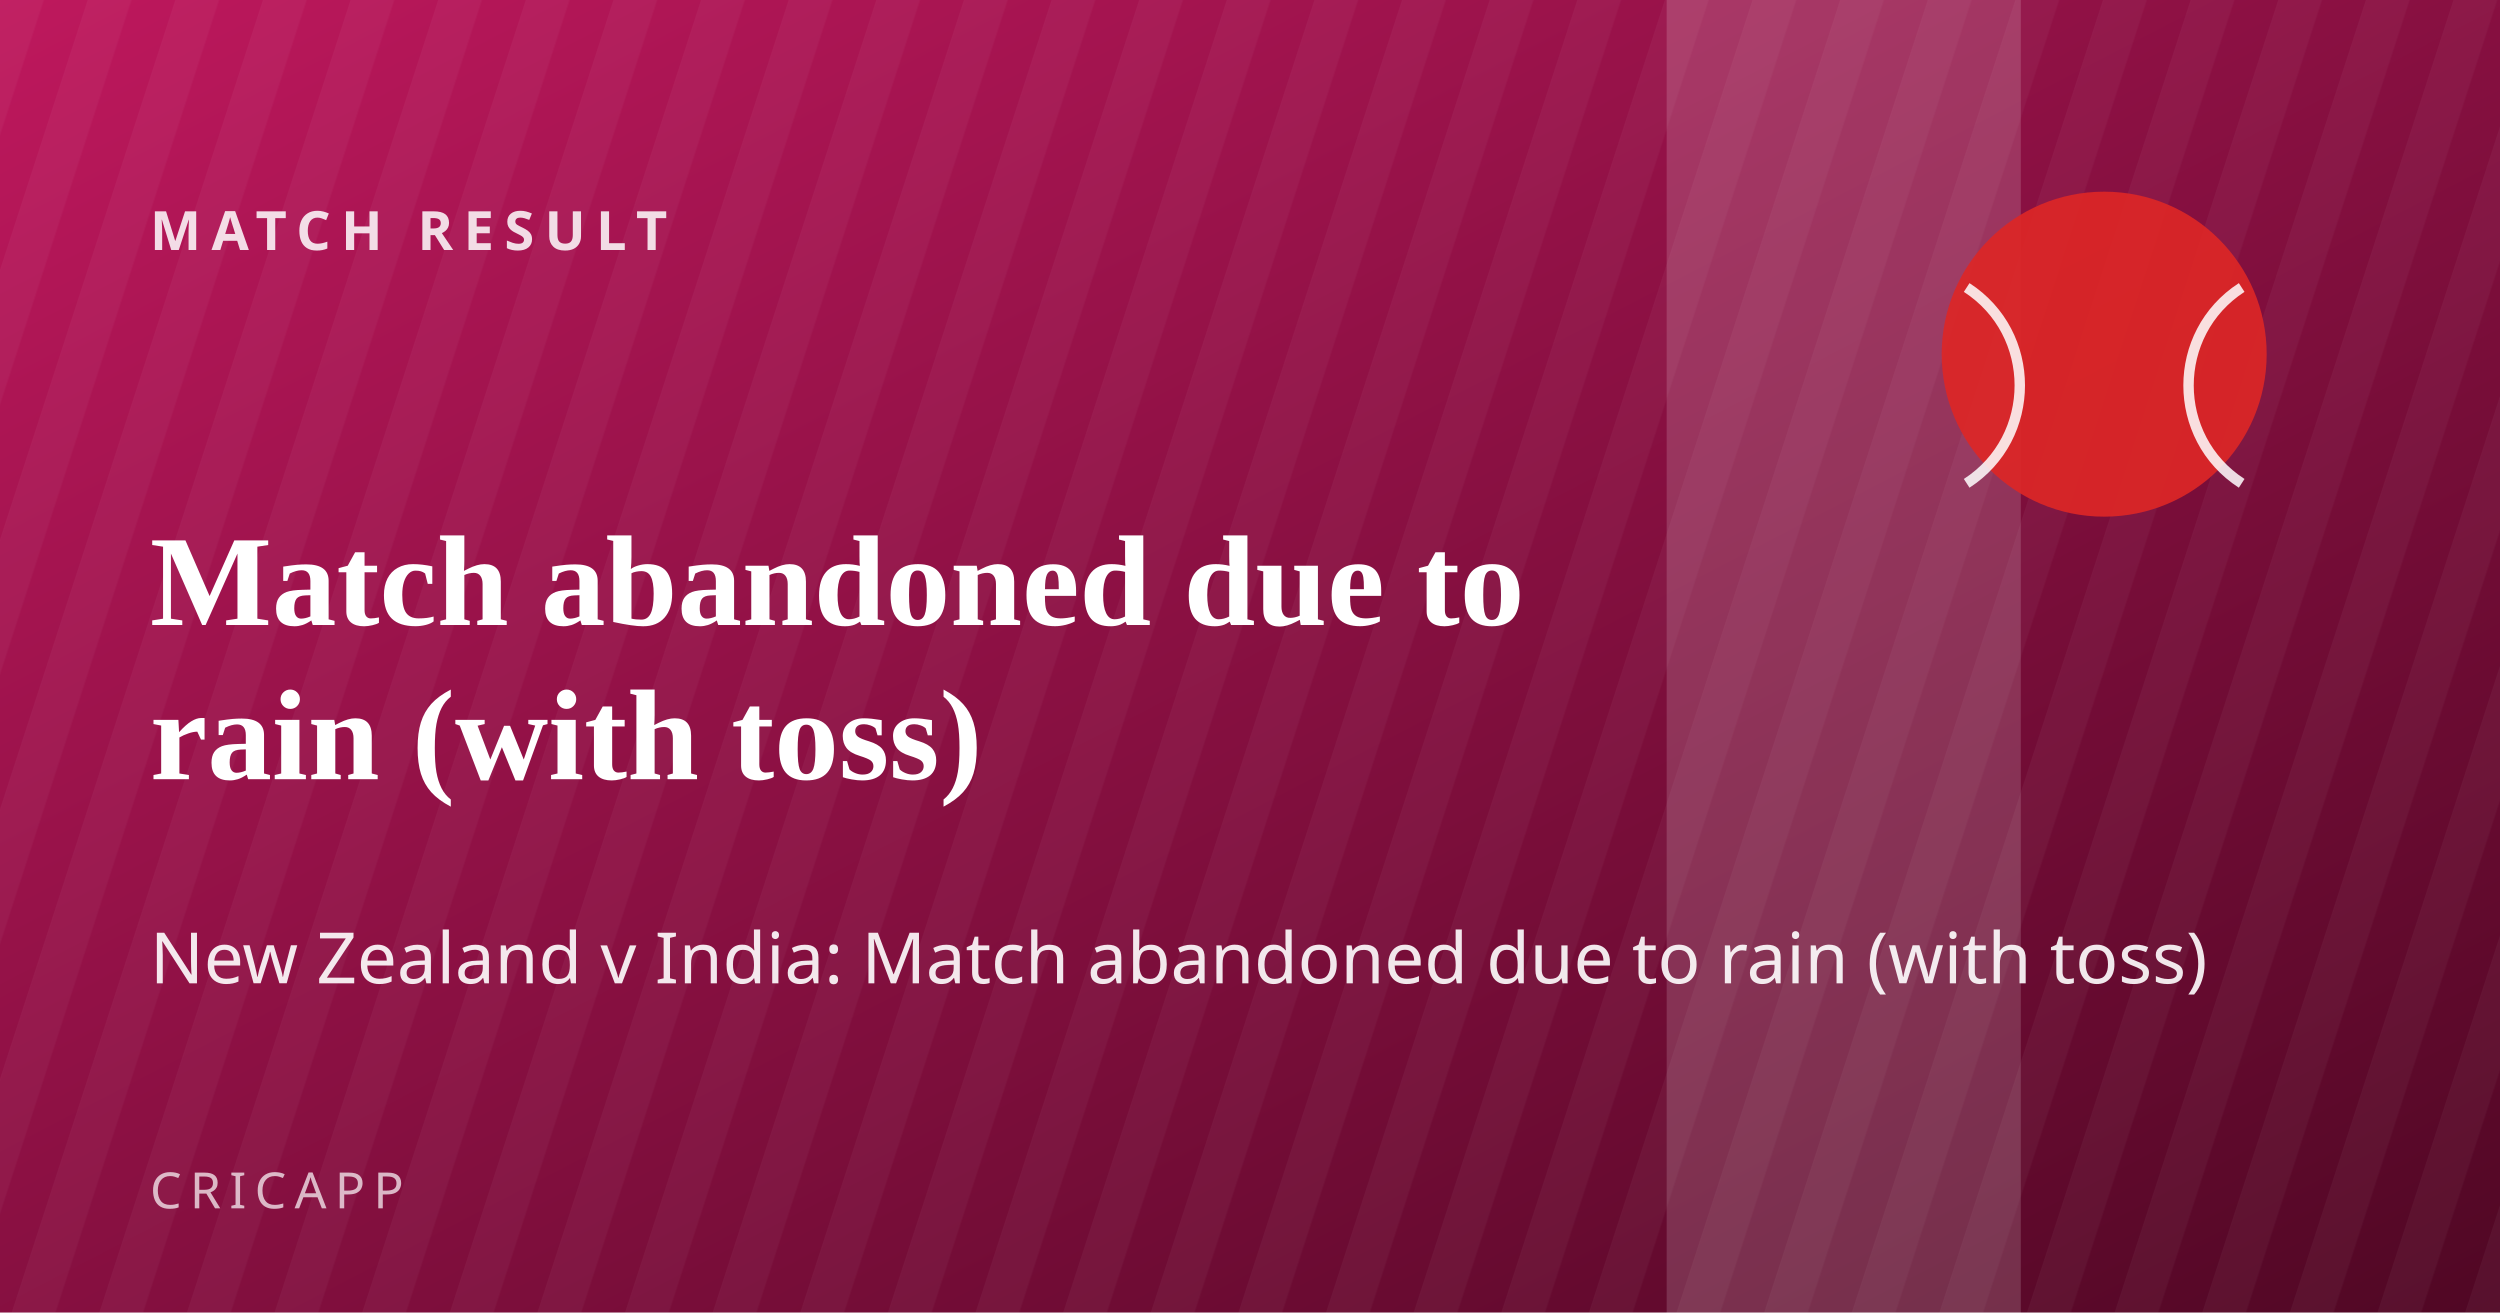
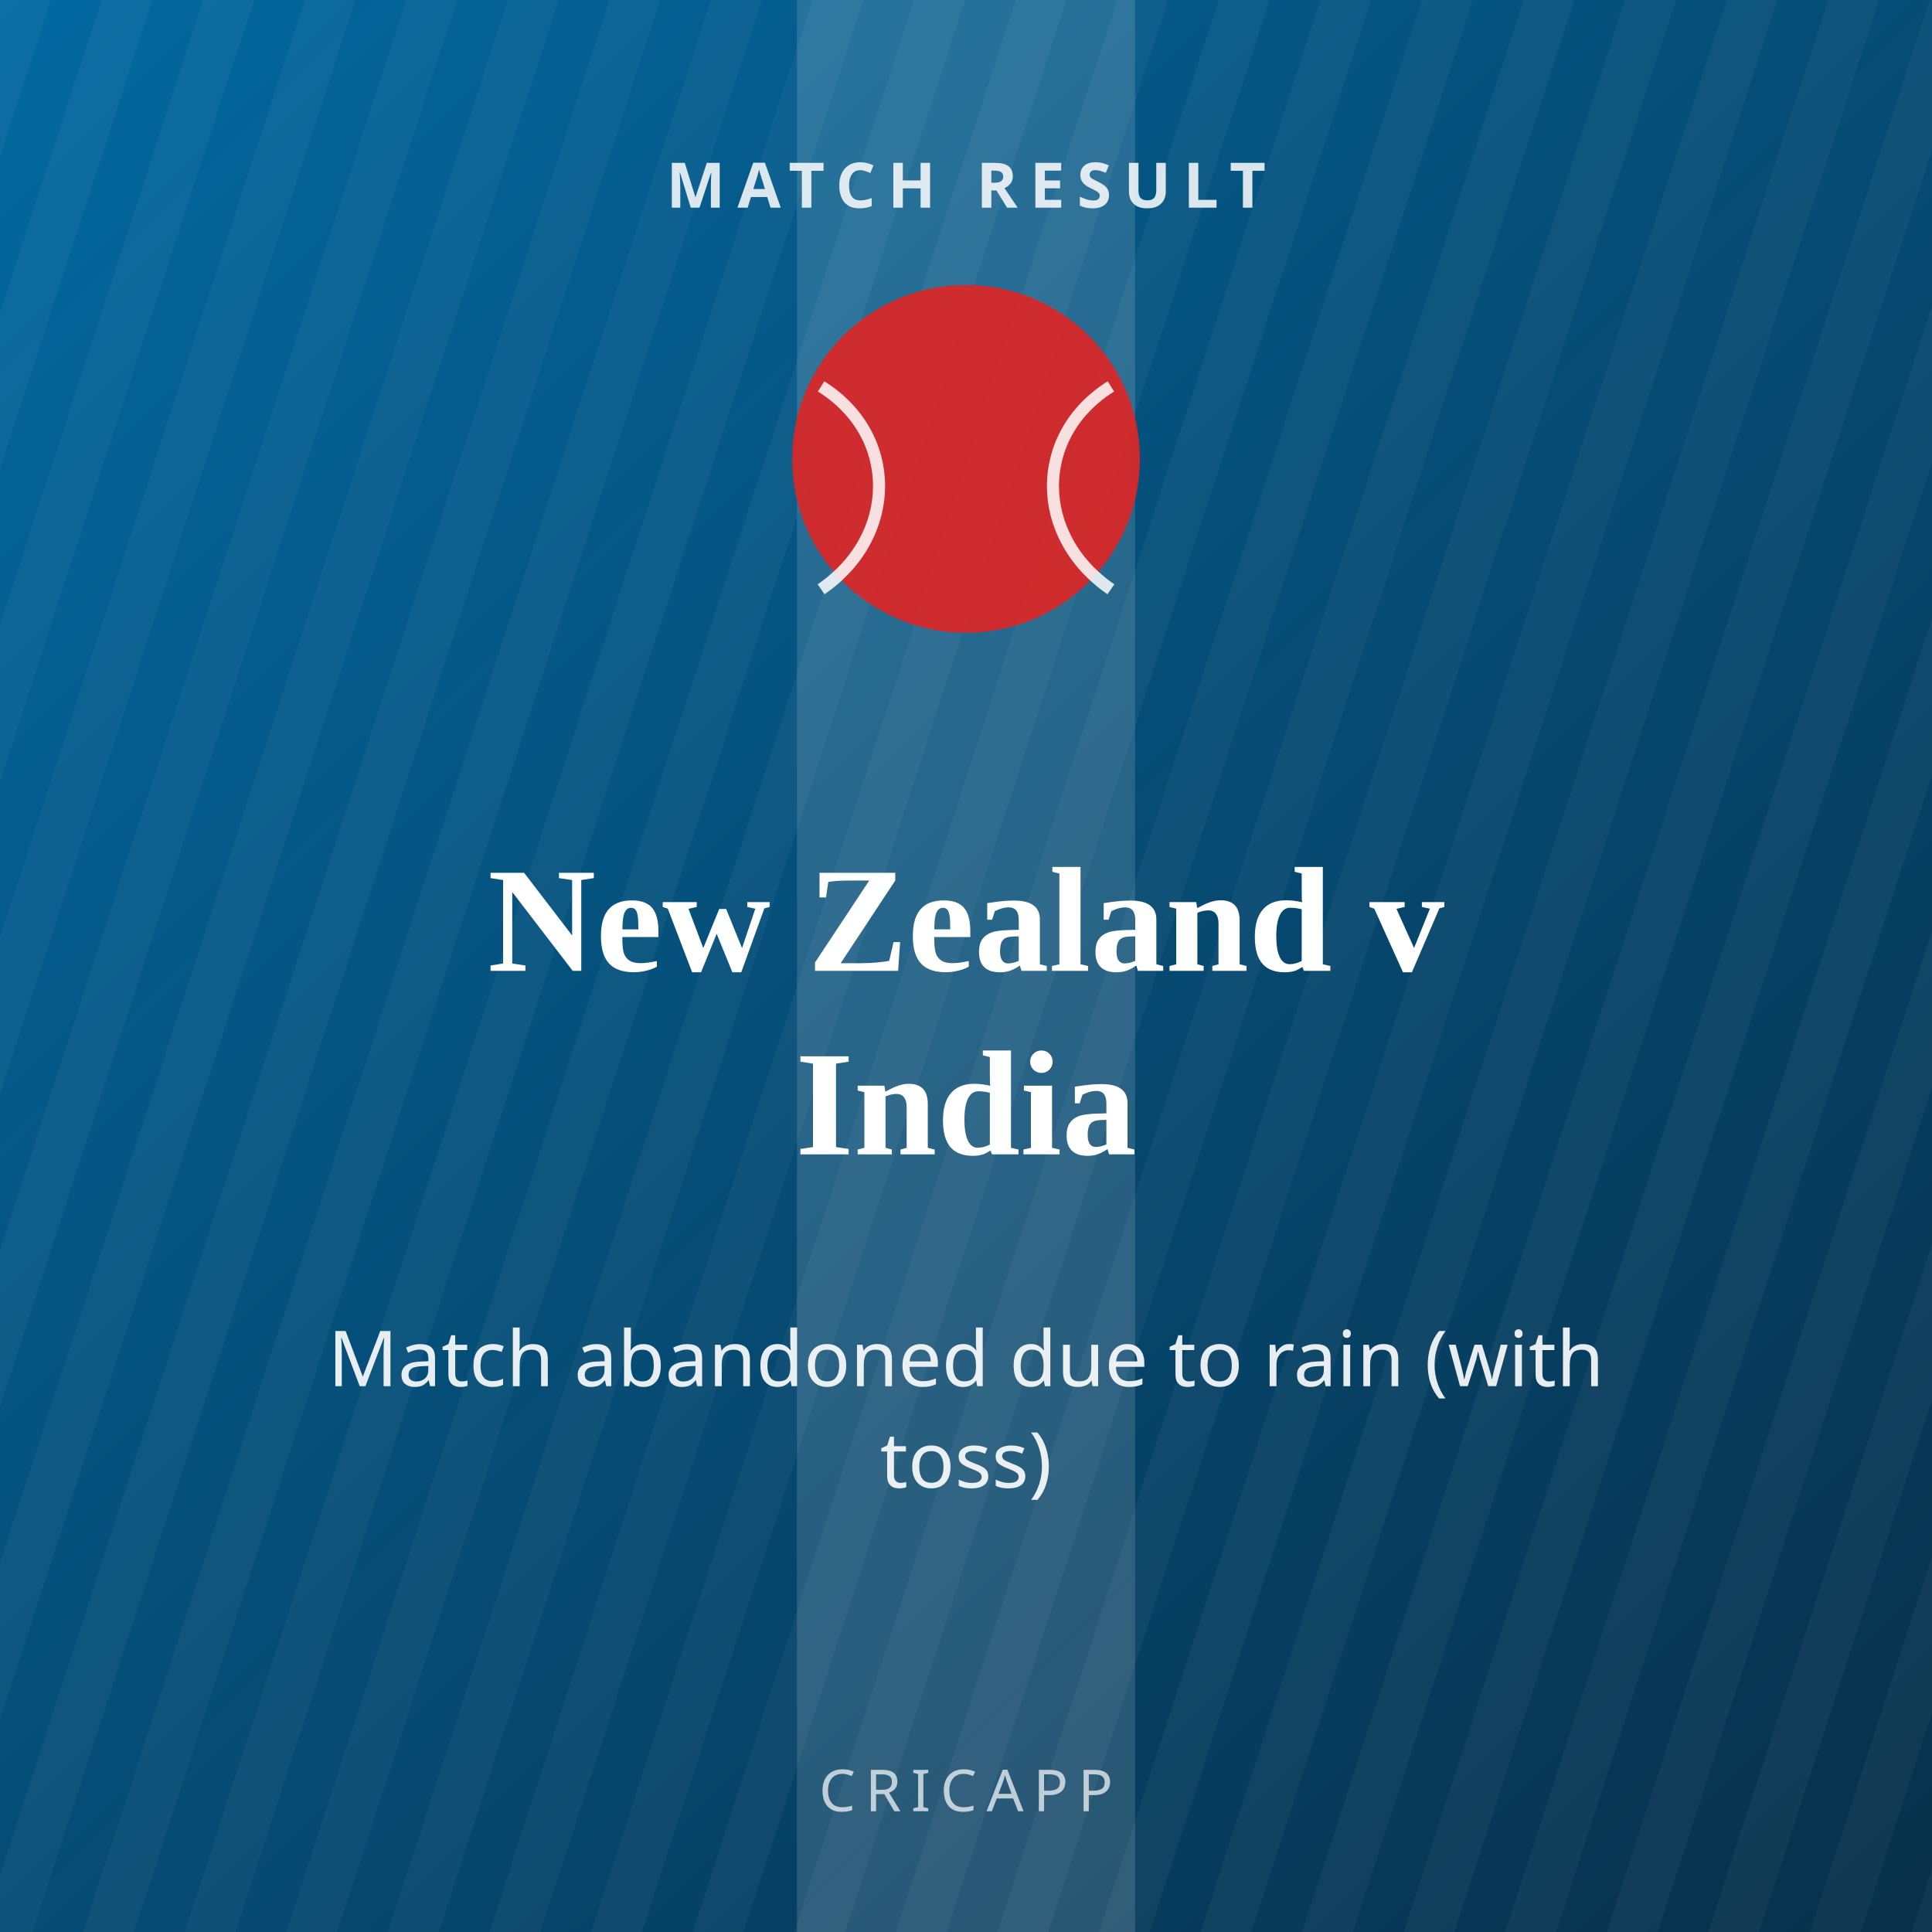
- <svg xmlns="http://www.w3.org/2000/svg" viewBox="0 0 1200 630" role="img" aria-label="Match abandoned due to rain (with toss)">
+ <svg xmlns="http://www.w3.org/2000/svg" viewBox="0 0 800 800" role="img" aria-label="New Zealand v India">
  <defs>
    <linearGradient id="g" x1="0" y1="0" x2="1" y2="1">
-       <stop offset="0" stop-color="#be185d" />
-       <stop offset="1" stop-color="#500724" />
+       <stop offset="0" stop-color="#0369a1" />
+       <stop offset="1" stop-color="#082f49" />
    </linearGradient>
    <pattern id="s" width="40" height="40" patternUnits="userSpaceOnUse" patternTransform="rotate(18)">
      <rect width="20" height="40" fill="#ffffff" opacity="0.04" />
    </pattern>
  </defs>
-   <rect width="1200" height="630" fill="url(#g)" />
-   <rect width="1200" height="630" fill="url(#s)" />
-   <g opacity="0.16">
-     <rect x="800" y="-40" width="170" height="760" rx="14" fill="#fff" />
-     <rect x="858" y="40" width="54" height="8" fill="#fff" />
-     <rect x="858" y="560" width="54" height="8" fill="#fff" />
+   <rect width="800" height="800" fill="url(#g)" />
+   <rect width="800" height="800" fill="url(#s)" />
+   <g opacity="0.14">
+     <rect x="330" y="-40" width="140" height="880" rx="14" fill="#fff" />
  </g>
-   <circle cx="1010" cy="170" r="78" fill="#dc2626" opacity="0.92" />
-   <path d="M944 138c34 22 34 72 0 94M1076 138c-34 22-34 72 0 94" stroke="#fff" stroke-width="5" fill="none" opacity="0.85" />
-   <text x="72" y="120" font-family="system-ui, sans-serif" font-size="26" font-weight="700" letter-spacing="5" fill="#ffffff" opacity="0.85">MATCH RESULT</text>
-   <text x="72" y="300" font-family="Georgia, 'Times New Roman', serif" font-size="62" font-weight="700" fill="#ffffff">Match abandoned due to</text>
-   <text x="72" y="374" font-family="Georgia, 'Times New Roman', serif" font-size="62" font-weight="700" fill="#ffffff">rain (with toss)</text>
-   <text x="72" y="472" font-family="system-ui, sans-serif" font-size="34" fill="#ffffff" opacity="0.9">New Zealand v India: Match abandoned due to rain (with toss)</text>
-   <text x="72" y="580" font-family="system-ui, sans-serif" font-size="24" letter-spacing="4" fill="#ffffff" opacity="0.7">CRICAPP</text>
+   <circle cx="400" cy="190" r="72" fill="#dc2626" opacity="0.92" />
+   <path d="M340 160c32 20 32 62 0 84M460 160c-32 20-32 62 0 84" stroke="#fff" stroke-width="5" fill="none" opacity="0.85" />
+   <text x="400" y="86" text-anchor="middle" font-family="system-ui, sans-serif" font-size="26" font-weight="700" letter-spacing="5" fill="#ffffff" opacity="0.85">MATCH RESULT</text>
+   <text x="400" y="402" text-anchor="middle" font-family="Georgia, 'Times New Roman', serif" font-size="62" font-weight="700" fill="#ffffff">New Zealand v</text>
+   <text x="400" y="478" text-anchor="middle" font-family="Georgia, 'Times New Roman', serif" font-size="62" font-weight="700" fill="#ffffff">India</text>
+   <text x="400" y="574" text-anchor="middle" font-family="system-ui, sans-serif" font-size="32" fill="#ffffff" opacity="0.9">Match abandoned due to rain (with</text>
+   <text x="400" y="616" text-anchor="middle" font-family="system-ui, sans-serif" font-size="32" fill="#ffffff" opacity="0.9">toss)</text>
+   <text x="400" y="750" text-anchor="middle" font-family="system-ui, sans-serif" font-size="24" letter-spacing="4" fill="#ffffff" opacity="0.7">CRICAPP</text>
</svg>
